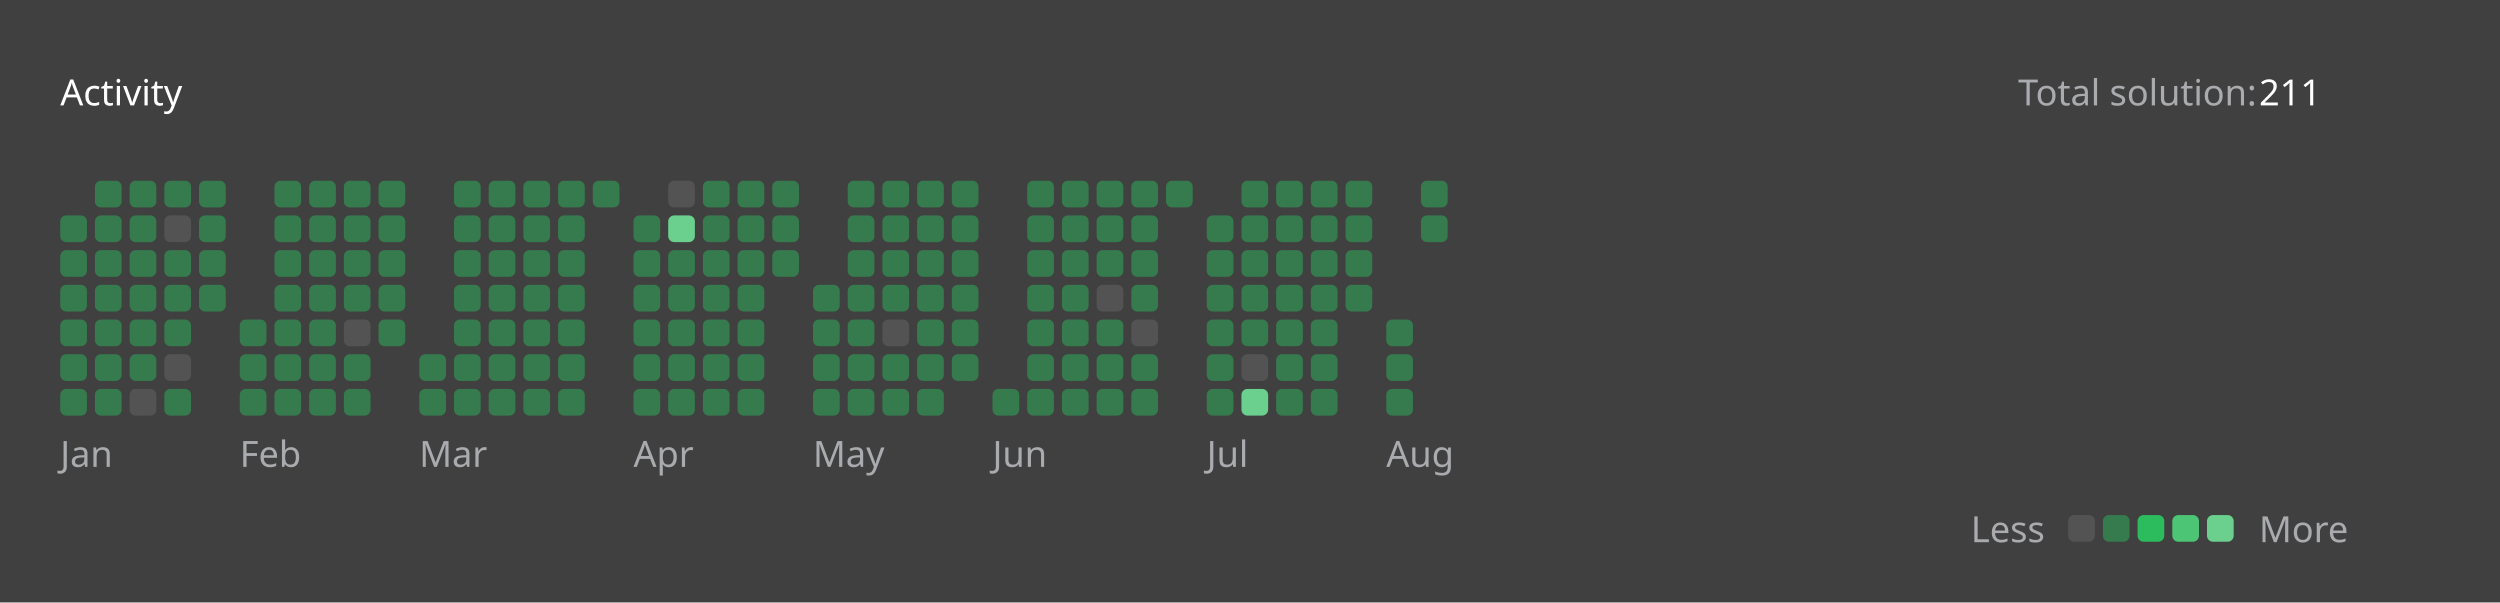
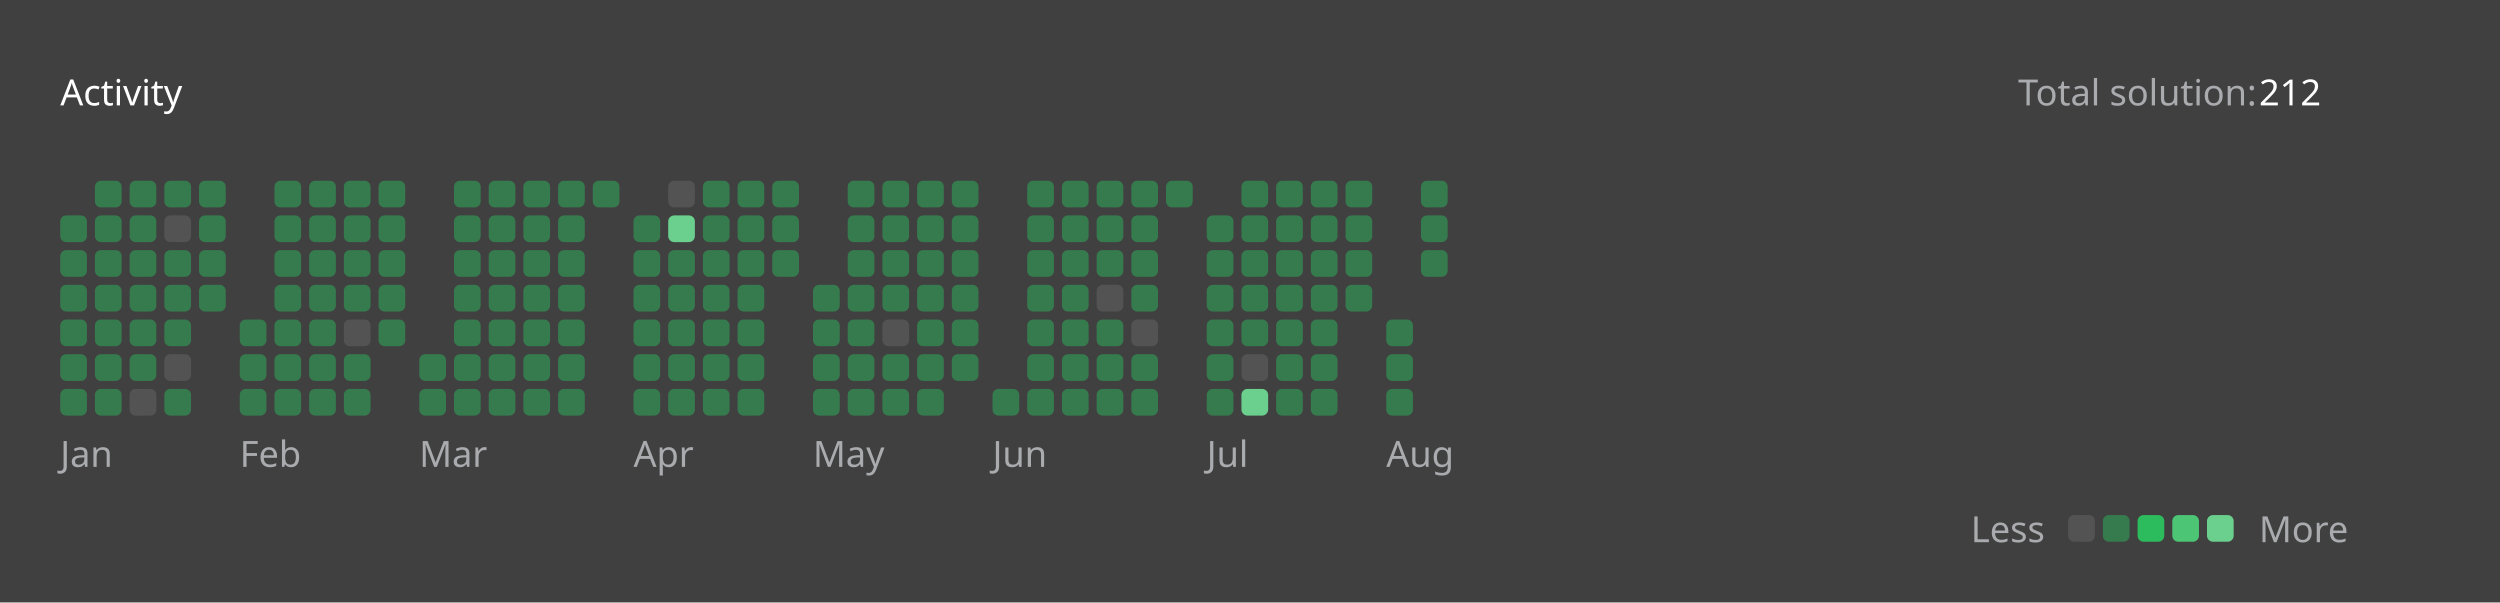
<svg xmlns="http://www.w3.org/2000/svg" version="1.1" height="200" width="830" viewBox="0 0 830 200">
  <style>*{font-family: "Segoe UI", Tahoma, Geneva, Verdana, sans-serif;}</style>
  <style>.title{font-weight: 500;font-size: 1rem;}</style>
  <style>.rotate-90{transform: rotate(-90deg);transform-origin: center;transform-box: fill-box;}</style>
  <style>.state{font-size: .75rem;}</style>
  <style>.light{color: #ffffff;fill: #ffffff;}</style>
  <style>.light-gray{color: #eff2f699;fill: #eff2f699;}</style>
  <style>.dark-gray{color: #ebebf54d;fill: #ebebf54d;}</style>
  <style>.gray{color: #747474;fill: #747474;}</style>
  <style>.orange{color: #ffa116;fill: #ffa116;}</style>
  <style>.background{color: #404040;fill: #404040;}</style>
  <style>.level-1-block{fill: #ffffff1a;}</style>
  <style>.level-2-block{fill: #2cb55d80;}</style>
  <style>.level-3-block{fill: #2cbb5dff;}</style>
  <style>.level-4-block{fill: #4cc575ff;}</style>
  <style>.level-5-block{fill: #6bcf8eff;}</style>
  <rect fill="#404040" x="0" y="0" width="830" height="200" rx="0.5rem" />
  <g text-anchor="start" text-decoration="1" class="title">
    <text x="20" y="35">
      <tspan class="light">Activity</tspan>
      <tspan class="orange" />
    </text>
  </g>
  <g class="state">
    <text x="670" y="35" class="light-gray"> Total solution: </text>
-     <text x="750" y="35" class="light"> 211 </text>
+     <text x="750" y="35" class="light"> 212 </text>
    <text x="678.88" y="180" class="light-gray" text-anchor="end">Less</text>
    <rect x="686.64" y="171" width="8.86" height="8.86" rx="2" ry="2" class="level-1-block" />
    <rect x="698.16" y="171" width="8.86" height="8.86" rx="2" ry="2" class="level-2-block" />
    <rect x="709.68" y="171" width="8.86" height="8.86" rx="2" ry="2" class="level-3-block" />
    <rect x="721.2" y="171" width="8.86" height="8.86" rx="2" ry="2" class="level-4-block" />
    <rect x="732.72" y="171" width="8.86" height="8.86" rx="2" ry="2" class="level-5-block" />
    <text x="750" y="180" class="light-gray">More</text>
  </g>
  <g x="20" y="60">
    <g x="20" y="60">
      <g x="20.0" y="60">
        <rect x="20.0" y="71.52" width="8.86" height="8.86" rx="2" ry="2" class="level-2-block" />
        <rect x="20.0" y="83.04" width="8.86" height="8.86" rx="2" ry="2" class="level-2-block" />
        <rect x="20.0" y="94.56" width="8.86" height="8.86" rx="2" ry="2" class="level-2-block" />
        <rect x="20.0" y="106.08" width="8.86" height="8.86" rx="2" ry="2" class="level-2-block" />
        <rect x="20.0" y="117.6" width="8.86" height="8.86" rx="2" ry="2" class="level-2-block" />
        <rect x="20.0" y="129.12" width="8.86" height="8.86" rx="2" ry="2" class="level-2-block" />
      </g>
      <g x="31.52" y="60">
        <rect x="31.52" y="60.0" width="8.86" height="8.86" rx="2" ry="2" class="level-2-block" />
        <rect x="31.52" y="71.52" width="8.86" height="8.86" rx="2" ry="2" class="level-2-block" />
        <rect x="31.52" y="83.04" width="8.86" height="8.86" rx="2" ry="2" class="level-2-block" />
        <rect x="31.52" y="94.56" width="8.86" height="8.86" rx="2" ry="2" class="level-2-block" />
        <rect x="31.52" y="106.08" width="8.86" height="8.86" rx="2" ry="2" class="level-2-block" />
        <rect x="31.52" y="117.6" width="8.86" height="8.86" rx="2" ry="2" class="level-2-block" />
        <rect x="31.52" y="129.12" width="8.86" height="8.86" rx="2" ry="2" class="level-2-block" />
      </g>
      <g x="43.04" y="60">
        <rect x="43.04" y="60.0" width="8.86" height="8.86" rx="2" ry="2" class="level-2-block" />
        <rect x="43.04" y="71.52" width="8.86" height="8.86" rx="2" ry="2" class="level-2-block" />
        <rect x="43.04" y="83.04" width="8.86" height="8.86" rx="2" ry="2" class="level-2-block" />
        <rect x="43.04" y="94.56" width="8.86" height="8.86" rx="2" ry="2" class="level-2-block" />
        <rect x="43.04" y="106.08" width="8.86" height="8.86" rx="2" ry="2" class="level-2-block" />
        <rect x="43.04" y="117.6" width="8.86" height="8.86" rx="2" ry="2" class="level-2-block" />
        <rect x="43.04" y="129.12" width="8.86" height="8.86" rx="2" ry="2" class="level-1-block" />
      </g>
      <g x="54.56" y="60">
        <rect x="54.56" y="60.0" width="8.86" height="8.86" rx="2" ry="2" class="level-2-block" />
        <rect x="54.56" y="71.52" width="8.86" height="8.86" rx="2" ry="2" class="level-1-block" />
        <rect x="54.56" y="83.04" width="8.86" height="8.86" rx="2" ry="2" class="level-2-block" />
        <rect x="54.56" y="94.56" width="8.86" height="8.86" rx="2" ry="2" class="level-2-block" />
        <rect x="54.56" y="106.08" width="8.86" height="8.86" rx="2" ry="2" class="level-2-block" />
        <rect x="54.56" y="117.6" width="8.86" height="8.86" rx="2" ry="2" class="level-1-block" />
        <rect x="54.56" y="129.12" width="8.86" height="8.86" rx="2" ry="2" class="level-2-block" />
      </g>
      <g x="66.08" y="60">
        <rect x="66.08" y="60.0" width="8.86" height="8.86" rx="2" ry="2" class="level-2-block" />
        <rect x="66.08" y="71.52" width="8.86" height="8.86" rx="2" ry="2" class="level-2-block" />
        <rect x="66.08" y="83.04" width="8.86" height="8.86" rx="2" ry="2" class="level-2-block" />
        <rect x="66.08" y="94.56" width="8.86" height="8.86" rx="2" ry="2" class="level-2-block" />
      </g>
      <text x="20.0" y="155" class="light-gray state">Jan</text>
    </g>
  </g>
  <g x="79.6" y="60">
    <g x="79.6" y="60">
      <g x="79.6" y="60">
        <rect x="79.6" y="106.08" width="8.86" height="8.86" rx="2" ry="2" class="level-2-block" />
        <rect x="79.6" y="117.6" width="8.86" height="8.86" rx="2" ry="2" class="level-2-block" />
        <rect x="79.6" y="129.12" width="8.86" height="8.86" rx="2" ry="2" class="level-2-block" />
      </g>
      <g x="91.12" y="60">
        <rect x="91.12" y="60.0" width="8.86" height="8.86" rx="2" ry="2" class="level-2-block" />
        <rect x="91.12" y="71.52" width="8.86" height="8.86" rx="2" ry="2" class="level-2-block" />
        <rect x="91.12" y="83.04" width="8.86" height="8.86" rx="2" ry="2" class="level-2-block" />
        <rect x="91.12" y="94.56" width="8.86" height="8.86" rx="2" ry="2" class="level-2-block" />
        <rect x="91.12" y="106.08" width="8.86" height="8.86" rx="2" ry="2" class="level-2-block" />
        <rect x="91.12" y="117.6" width="8.86" height="8.86" rx="2" ry="2" class="level-2-block" />
        <rect x="91.12" y="129.12" width="8.86" height="8.86" rx="2" ry="2" class="level-2-block" />
      </g>
      <g x="102.64" y="60">
        <rect x="102.64" y="60.0" width="8.86" height="8.86" rx="2" ry="2" class="level-2-block" />
        <rect x="102.64" y="71.52" width="8.86" height="8.86" rx="2" ry="2" class="level-2-block" />
        <rect x="102.64" y="83.04" width="8.86" height="8.86" rx="2" ry="2" class="level-2-block" />
        <rect x="102.64" y="94.56" width="8.86" height="8.86" rx="2" ry="2" class="level-2-block" />
        <rect x="102.64" y="106.08" width="8.86" height="8.86" rx="2" ry="2" class="level-2-block" />
        <rect x="102.64" y="117.6" width="8.86" height="8.86" rx="2" ry="2" class="level-2-block" />
        <rect x="102.64" y="129.12" width="8.86" height="8.86" rx="2" ry="2" class="level-2-block" />
      </g>
      <g x="114.16" y="60">
        <rect x="114.16" y="60.0" width="8.86" height="8.86" rx="2" ry="2" class="level-2-block" />
        <rect x="114.16" y="71.52" width="8.86" height="8.86" rx="2" ry="2" class="level-2-block" />
        <rect x="114.16" y="83.04" width="8.86" height="8.86" rx="2" ry="2" class="level-2-block" />
        <rect x="114.16" y="94.56" width="8.86" height="8.86" rx="2" ry="2" class="level-2-block" />
        <rect x="114.16" y="106.08" width="8.86" height="8.86" rx="2" ry="2" class="level-1-block" />
        <rect x="114.16" y="117.6" width="8.86" height="8.86" rx="2" ry="2" class="level-2-block" />
        <rect x="114.16" y="129.12" width="8.86" height="8.86" rx="2" ry="2" class="level-2-block" />
      </g>
      <g x="125.68" y="60">
        <rect x="125.68" y="60.0" width="8.86" height="8.86" rx="2" ry="2" class="level-2-block" />
        <rect x="125.68" y="71.52" width="8.86" height="8.86" rx="2" ry="2" class="level-2-block" />
        <rect x="125.68" y="83.04" width="8.86" height="8.86" rx="2" ry="2" class="level-2-block" />
        <rect x="125.68" y="94.56" width="8.86" height="8.86" rx="2" ry="2" class="level-2-block" />
        <rect x="125.68" y="106.08" width="8.86" height="8.86" rx="2" ry="2" class="level-2-block" />
      </g>
      <text x="79.6" y="155" class="light-gray state">Feb</text>
    </g>
  </g>
  <g x="139.2" y="60">
    <g x="139.2" y="60">
      <g x="139.2" y="60">
        <rect x="139.2" y="117.6" width="8.86" height="8.86" rx="2" ry="2" class="level-2-block" />
        <rect x="139.2" y="129.12" width="8.86" height="8.86" rx="2" ry="2" class="level-2-block" />
      </g>
      <g x="150.72" y="60">
        <rect x="150.72" y="60.0" width="8.86" height="8.86" rx="2" ry="2" class="level-2-block" />
        <rect x="150.72" y="71.52" width="8.86" height="8.86" rx="2" ry="2" class="level-2-block" />
        <rect x="150.72" y="83.04" width="8.86" height="8.86" rx="2" ry="2" class="level-2-block" />
        <rect x="150.72" y="94.56" width="8.86" height="8.86" rx="2" ry="2" class="level-2-block" />
        <rect x="150.72" y="106.08" width="8.86" height="8.86" rx="2" ry="2" class="level-2-block" />
        <rect x="150.72" y="117.6" width="8.86" height="8.86" rx="2" ry="2" class="level-2-block" />
        <rect x="150.72" y="129.12" width="8.86" height="8.86" rx="2" ry="2" class="level-2-block" />
      </g>
      <g x="162.24" y="60">
        <rect x="162.24" y="60.0" width="8.86" height="8.86" rx="2" ry="2" class="level-2-block" />
        <rect x="162.24" y="71.52" width="8.86" height="8.86" rx="2" ry="2" class="level-2-block" />
        <rect x="162.24" y="83.04" width="8.86" height="8.86" rx="2" ry="2" class="level-2-block" />
        <rect x="162.24" y="94.56" width="8.86" height="8.86" rx="2" ry="2" class="level-2-block" />
        <rect x="162.24" y="106.08" width="8.86" height="8.86" rx="2" ry="2" class="level-2-block" />
        <rect x="162.24" y="117.6" width="8.86" height="8.86" rx="2" ry="2" class="level-2-block" />
        <rect x="162.24" y="129.12" width="8.86" height="8.86" rx="2" ry="2" class="level-2-block" />
      </g>
      <g x="173.76" y="60">
        <rect x="173.76" y="60.0" width="8.86" height="8.86" rx="2" ry="2" class="level-2-block" />
        <rect x="173.76" y="71.52" width="8.86" height="8.86" rx="2" ry="2" class="level-2-block" />
        <rect x="173.76" y="83.04" width="8.86" height="8.86" rx="2" ry="2" class="level-2-block" />
        <rect x="173.76" y="94.56" width="8.86" height="8.86" rx="2" ry="2" class="level-2-block" />
        <rect x="173.76" y="106.08" width="8.86" height="8.86" rx="2" ry="2" class="level-2-block" />
        <rect x="173.76" y="117.6" width="8.86" height="8.86" rx="2" ry="2" class="level-2-block" />
        <rect x="173.76" y="129.12" width="8.86" height="8.86" rx="2" ry="2" class="level-2-block" />
      </g>
      <g x="185.28" y="60">
        <rect x="185.28" y="60.0" width="8.86" height="8.86" rx="2" ry="2" class="level-2-block" />
        <rect x="185.28" y="71.52" width="8.86" height="8.86" rx="2" ry="2" class="level-2-block" />
        <rect x="185.28" y="83.04" width="8.86" height="8.86" rx="2" ry="2" class="level-2-block" />
        <rect x="185.28" y="94.56" width="8.86" height="8.86" rx="2" ry="2" class="level-2-block" />
        <rect x="185.28" y="106.08" width="8.86" height="8.86" rx="2" ry="2" class="level-2-block" />
        <rect x="185.28" y="117.6" width="8.86" height="8.86" rx="2" ry="2" class="level-2-block" />
        <rect x="185.28" y="129.12" width="8.86" height="8.86" rx="2" ry="2" class="level-2-block" />
      </g>
      <g x="196.8" y="60">
        <rect x="196.8" y="60.0" width="8.86" height="8.86" rx="2" ry="2" class="level-2-block" />
      </g>
      <text x="139.2" y="155" class="light-gray state">Mar</text>
    </g>
  </g>
  <g x="210.32" y="60">
    <g x="210.32" y="60">
      <g x="210.32" y="60">
        <rect x="210.32" y="71.52" width="8.86" height="8.86" rx="2" ry="2" class="level-2-block" />
        <rect x="210.32" y="83.04" width="8.86" height="8.86" rx="2" ry="2" class="level-2-block" />
        <rect x="210.32" y="94.56" width="8.86" height="8.86" rx="2" ry="2" class="level-2-block" />
        <rect x="210.32" y="106.08" width="8.86" height="8.86" rx="2" ry="2" class="level-2-block" />
        <rect x="210.32" y="117.6" width="8.86" height="8.86" rx="2" ry="2" class="level-2-block" />
        <rect x="210.32" y="129.12" width="8.86" height="8.86" rx="2" ry="2" class="level-2-block" />
      </g>
      <g x="221.84" y="60">
        <rect x="221.84" y="60.0" width="8.86" height="8.86" rx="2" ry="2" class="level-1-block" />
        <rect x="221.84" y="71.52" width="8.86" height="8.86" rx="2" ry="2" class="level-5-block" />
        <rect x="221.84" y="83.04" width="8.86" height="8.86" rx="2" ry="2" class="level-2-block" />
        <rect x="221.84" y="94.56" width="8.86" height="8.86" rx="2" ry="2" class="level-2-block" />
        <rect x="221.84" y="106.08" width="8.86" height="8.86" rx="2" ry="2" class="level-2-block" />
        <rect x="221.84" y="117.6" width="8.86" height="8.86" rx="2" ry="2" class="level-2-block" />
        <rect x="221.84" y="129.12" width="8.86" height="8.86" rx="2" ry="2" class="level-2-block" />
      </g>
      <g x="233.36" y="60">
        <rect x="233.36" y="60.0" width="8.86" height="8.86" rx="2" ry="2" class="level-2-block" />
        <rect x="233.36" y="71.52" width="8.86" height="8.86" rx="2" ry="2" class="level-2-block" />
        <rect x="233.36" y="83.04" width="8.86" height="8.86" rx="2" ry="2" class="level-2-block" />
        <rect x="233.36" y="94.56" width="8.86" height="8.86" rx="2" ry="2" class="level-2-block" />
        <rect x="233.36" y="106.08" width="8.86" height="8.86" rx="2" ry="2" class="level-2-block" />
        <rect x="233.36" y="117.6" width="8.86" height="8.86" rx="2" ry="2" class="level-2-block" />
        <rect x="233.36" y="129.12" width="8.86" height="8.86" rx="2" ry="2" class="level-2-block" />
      </g>
      <g x="244.88" y="60">
        <rect x="244.88" y="60.0" width="8.86" height="8.86" rx="2" ry="2" class="level-2-block" />
        <rect x="244.88" y="71.52" width="8.86" height="8.86" rx="2" ry="2" class="level-2-block" />
        <rect x="244.88" y="83.04" width="8.86" height="8.86" rx="2" ry="2" class="level-2-block" />
        <rect x="244.88" y="94.56" width="8.86" height="8.86" rx="2" ry="2" class="level-2-block" />
        <rect x="244.88" y="106.08" width="8.86" height="8.86" rx="2" ry="2" class="level-2-block" />
        <rect x="244.88" y="117.6" width="8.86" height="8.86" rx="2" ry="2" class="level-2-block" />
        <rect x="244.88" y="129.12" width="8.86" height="8.86" rx="2" ry="2" class="level-2-block" />
      </g>
      <g x="256.4" y="60">
        <rect x="256.4" y="60.0" width="8.86" height="8.86" rx="2" ry="2" class="level-2-block" />
        <rect x="256.4" y="71.52" width="8.86" height="8.86" rx="2" ry="2" class="level-2-block" />
        <rect x="256.4" y="83.04" width="8.86" height="8.86" rx="2" ry="2" class="level-2-block" />
      </g>
      <text x="210.32" y="155" class="light-gray state">Apr</text>
    </g>
  </g>
  <g x="269.92" y="60">
    <g x="269.92" y="60">
      <g x="269.92" y="60">
        <rect x="269.92" y="94.56" width="8.86" height="8.86" rx="2" ry="2" class="level-2-block" />
        <rect x="269.92" y="106.08" width="8.86" height="8.86" rx="2" ry="2" class="level-2-block" />
        <rect x="269.92" y="117.6" width="8.86" height="8.86" rx="2" ry="2" class="level-2-block" />
        <rect x="269.92" y="129.12" width="8.86" height="8.86" rx="2" ry="2" class="level-2-block" />
      </g>
      <g x="281.44" y="60">
        <rect x="281.44" y="60.0" width="8.86" height="8.86" rx="2" ry="2" class="level-2-block" />
        <rect x="281.44" y="71.52" width="8.86" height="8.86" rx="2" ry="2" class="level-2-block" />
        <rect x="281.44" y="83.04" width="8.86" height="8.86" rx="2" ry="2" class="level-2-block" />
        <rect x="281.44" y="94.56" width="8.86" height="8.86" rx="2" ry="2" class="level-2-block" />
        <rect x="281.44" y="106.08" width="8.86" height="8.86" rx="2" ry="2" class="level-2-block" />
        <rect x="281.44" y="117.6" width="8.86" height="8.86" rx="2" ry="2" class="level-2-block" />
        <rect x="281.44" y="129.12" width="8.86" height="8.86" rx="2" ry="2" class="level-2-block" />
      </g>
      <g x="292.96" y="60">
        <rect x="292.96" y="60.0" width="8.86" height="8.86" rx="2" ry="2" class="level-2-block" />
        <rect x="292.96" y="71.52" width="8.86" height="8.86" rx="2" ry="2" class="level-2-block" />
        <rect x="292.96" y="83.04" width="8.86" height="8.86" rx="2" ry="2" class="level-2-block" />
        <rect x="292.96" y="94.56" width="8.86" height="8.86" rx="2" ry="2" class="level-2-block" />
        <rect x="292.96" y="106.08" width="8.86" height="8.86" rx="2" ry="2" class="level-1-block" />
        <rect x="292.96" y="117.6" width="8.86" height="8.86" rx="2" ry="2" class="level-2-block" />
        <rect x="292.96" y="129.12" width="8.86" height="8.86" rx="2" ry="2" class="level-2-block" />
      </g>
      <g x="304.48" y="60">
        <rect x="304.48" y="60.0" width="8.86" height="8.86" rx="2" ry="2" class="level-2-block" />
        <rect x="304.48" y="71.52" width="8.86" height="8.86" rx="2" ry="2" class="level-2-block" />
        <rect x="304.48" y="83.04" width="8.86" height="8.86" rx="2" ry="2" class="level-2-block" />
        <rect x="304.48" y="94.56" width="8.86" height="8.86" rx="2" ry="2" class="level-2-block" />
        <rect x="304.48" y="106.08" width="8.86" height="8.86" rx="2" ry="2" class="level-2-block" />
        <rect x="304.48" y="117.6" width="8.86" height="8.86" rx="2" ry="2" class="level-2-block" />
        <rect x="304.48" y="129.12" width="8.86" height="8.86" rx="2" ry="2" class="level-2-block" />
      </g>
      <g x="316" y="60">
        <rect x="316" y="60.0" width="8.86" height="8.86" rx="2" ry="2" class="level-2-block" />
        <rect x="316" y="71.52" width="8.86" height="8.86" rx="2" ry="2" class="level-2-block" />
        <rect x="316" y="83.04" width="8.86" height="8.86" rx="2" ry="2" class="level-2-block" />
        <rect x="316" y="94.56" width="8.86" height="8.86" rx="2" ry="2" class="level-2-block" />
        <rect x="316" y="106.08" width="8.86" height="8.86" rx="2" ry="2" class="level-2-block" />
        <rect x="316" y="117.6" width="8.86" height="8.86" rx="2" ry="2" class="level-2-block" />
      </g>
      <text x="269.92" y="155" class="light-gray state">May</text>
    </g>
  </g>
  <g x="329.52" y="60">
    <g x="329.52" y="60">
      <g x="329.52" y="60">
        <rect x="329.52" y="129.12" width="8.86" height="8.86" rx="2" ry="2" class="level-2-block" />
      </g>
      <g x="341.04" y="60">
        <rect x="341.04" y="60.0" width="8.86" height="8.86" rx="2" ry="2" class="level-2-block" />
        <rect x="341.04" y="71.52" width="8.86" height="8.86" rx="2" ry="2" class="level-2-block" />
        <rect x="341.04" y="83.04" width="8.86" height="8.86" rx="2" ry="2" class="level-2-block" />
        <rect x="341.04" y="94.56" width="8.86" height="8.86" rx="2" ry="2" class="level-2-block" />
        <rect x="341.04" y="106.08" width="8.86" height="8.86" rx="2" ry="2" class="level-2-block" />
        <rect x="341.04" y="117.6" width="8.86" height="8.86" rx="2" ry="2" class="level-2-block" />
        <rect x="341.04" y="129.12" width="8.86" height="8.86" rx="2" ry="2" class="level-2-block" />
      </g>
      <g x="352.56" y="60">
        <rect x="352.56" y="60.0" width="8.86" height="8.86" rx="2" ry="2" class="level-2-block" />
        <rect x="352.56" y="71.52" width="8.86" height="8.86" rx="2" ry="2" class="level-2-block" />
        <rect x="352.56" y="83.04" width="8.86" height="8.86" rx="2" ry="2" class="level-2-block" />
        <rect x="352.56" y="94.56" width="8.86" height="8.86" rx="2" ry="2" class="level-2-block" />
        <rect x="352.56" y="106.08" width="8.86" height="8.86" rx="2" ry="2" class="level-2-block" />
        <rect x="352.56" y="117.6" width="8.86" height="8.86" rx="2" ry="2" class="level-2-block" />
        <rect x="352.56" y="129.12" width="8.86" height="8.86" rx="2" ry="2" class="level-2-block" />
      </g>
      <g x="364.08" y="60">
        <rect x="364.08" y="60.0" width="8.86" height="8.86" rx="2" ry="2" class="level-2-block" />
        <rect x="364.08" y="71.52" width="8.86" height="8.86" rx="2" ry="2" class="level-2-block" />
        <rect x="364.08" y="83.04" width="8.86" height="8.86" rx="2" ry="2" class="level-2-block" />
        <rect x="364.08" y="94.56" width="8.86" height="8.86" rx="2" ry="2" class="level-1-block" />
        <rect x="364.08" y="106.08" width="8.86" height="8.86" rx="2" ry="2" class="level-2-block" />
        <rect x="364.08" y="117.6" width="8.86" height="8.86" rx="2" ry="2" class="level-2-block" />
        <rect x="364.08" y="129.12" width="8.86" height="8.86" rx="2" ry="2" class="level-2-block" />
      </g>
      <g x="375.6" y="60">
        <rect x="375.6" y="60.0" width="8.86" height="8.86" rx="2" ry="2" class="level-2-block" />
        <rect x="375.6" y="71.52" width="8.86" height="8.86" rx="2" ry="2" class="level-2-block" />
        <rect x="375.6" y="83.04" width="8.86" height="8.86" rx="2" ry="2" class="level-2-block" />
        <rect x="375.6" y="94.56" width="8.86" height="8.86" rx="2" ry="2" class="level-2-block" />
        <rect x="375.6" y="106.08" width="8.86" height="8.86" rx="2" ry="2" class="level-1-block" />
        <rect x="375.6" y="117.6" width="8.86" height="8.86" rx="2" ry="2" class="level-2-block" />
        <rect x="375.6" y="129.12" width="8.86" height="8.86" rx="2" ry="2" class="level-2-block" />
      </g>
      <g x="387.12" y="60">
        <rect x="387.12" y="60.0" width="8.86" height="8.86" rx="2" ry="2" class="level-2-block" />
      </g>
      <text x="329.52" y="155" class="light-gray state">Jun</text>
    </g>
  </g>
  <g x="400.64" y="60">
    <g x="400.64" y="60">
      <g x="400.64" y="60">
        <rect x="400.64" y="71.52" width="8.86" height="8.86" rx="2" ry="2" class="level-2-block" />
        <rect x="400.64" y="83.04" width="8.86" height="8.86" rx="2" ry="2" class="level-2-block" />
        <rect x="400.64" y="94.56" width="8.86" height="8.86" rx="2" ry="2" class="level-2-block" />
        <rect x="400.64" y="106.08" width="8.86" height="8.86" rx="2" ry="2" class="level-2-block" />
        <rect x="400.64" y="117.6" width="8.86" height="8.86" rx="2" ry="2" class="level-2-block" />
        <rect x="400.64" y="129.12" width="8.86" height="8.86" rx="2" ry="2" class="level-2-block" />
      </g>
      <g x="412.16" y="60">
        <rect x="412.16" y="60.0" width="8.86" height="8.86" rx="2" ry="2" class="level-2-block" />
        <rect x="412.16" y="71.52" width="8.86" height="8.86" rx="2" ry="2" class="level-2-block" />
        <rect x="412.16" y="83.04" width="8.86" height="8.86" rx="2" ry="2" class="level-2-block" />
        <rect x="412.16" y="94.56" width="8.86" height="8.86" rx="2" ry="2" class="level-2-block" />
        <rect x="412.16" y="106.08" width="8.86" height="8.86" rx="2" ry="2" class="level-2-block" />
        <rect x="412.16" y="117.6" width="8.86" height="8.86" rx="2" ry="2" class="level-1-block" />
        <rect x="412.16" y="129.12" width="8.86" height="8.86" rx="2" ry="2" class="level-5-block" />
      </g>
      <g x="423.68" y="60">
        <rect x="423.68" y="60.0" width="8.86" height="8.86" rx="2" ry="2" class="level-2-block" />
        <rect x="423.68" y="71.52" width="8.86" height="8.86" rx="2" ry="2" class="level-2-block" />
        <rect x="423.68" y="83.04" width="8.86" height="8.86" rx="2" ry="2" class="level-2-block" />
        <rect x="423.68" y="94.56" width="8.86" height="8.86" rx="2" ry="2" class="level-2-block" />
        <rect x="423.68" y="106.08" width="8.86" height="8.86" rx="2" ry="2" class="level-2-block" />
        <rect x="423.68" y="117.6" width="8.86" height="8.86" rx="2" ry="2" class="level-2-block" />
        <rect x="423.68" y="129.12" width="8.86" height="8.86" rx="2" ry="2" class="level-2-block" />
      </g>
      <g x="435.2" y="60">
        <rect x="435.2" y="60.0" width="8.86" height="8.86" rx="2" ry="2" class="level-2-block" />
        <rect x="435.2" y="71.52" width="8.86" height="8.86" rx="2" ry="2" class="level-2-block" />
        <rect x="435.2" y="83.04" width="8.86" height="8.86" rx="2" ry="2" class="level-2-block" />
        <rect x="435.2" y="94.56" width="8.86" height="8.86" rx="2" ry="2" class="level-2-block" />
        <rect x="435.2" y="106.08" width="8.86" height="8.86" rx="2" ry="2" class="level-2-block" />
        <rect x="435.2" y="117.6" width="8.86" height="8.86" rx="2" ry="2" class="level-2-block" />
        <rect x="435.2" y="129.12" width="8.86" height="8.86" rx="2" ry="2" class="level-2-block" />
      </g>
      <g x="446.72" y="60">
        <rect x="446.72" y="60.0" width="8.86" height="8.86" rx="2" ry="2" class="level-2-block" />
        <rect x="446.72" y="71.52" width="8.86" height="8.86" rx="2" ry="2" class="level-2-block" />
        <rect x="446.72" y="83.04" width="8.86" height="8.86" rx="2" ry="2" class="level-2-block" />
        <rect x="446.72" y="94.56" width="8.86" height="8.86" rx="2" ry="2" class="level-2-block" />
      </g>
      <text x="400.64" y="155" class="light-gray state">Jul</text>
    </g>
  </g>
  <g x="460.24" y="60">
    <g x="460.24" y="60">
      <g x="460.24" y="60">
        <rect x="460.24" y="106.08" width="8.86" height="8.86" rx="2" ry="2" class="level-2-block" />
        <rect x="460.24" y="117.6" width="8.86" height="8.86" rx="2" ry="2" class="level-2-block" />
        <rect x="460.24" y="129.12" width="8.86" height="8.86" rx="2" ry="2" class="level-2-block" />
      </g>
      <g x="471.76" y="60">
        <rect x="471.76" y="60.0" width="8.86" height="8.86" rx="2" ry="2" class="level-2-block" />
        <rect x="471.76" y="71.52" width="8.86" height="8.86" rx="2" ry="2" class="level-2-block" />
+         <rect x="471.76" y="83.04" width="8.86" height="8.86" rx="2" ry="2" class="level-2-block" />
      </g>
      <text x="460.24" y="155" class="light-gray state">Aug</text>
    </g>
  </g>
</svg>
